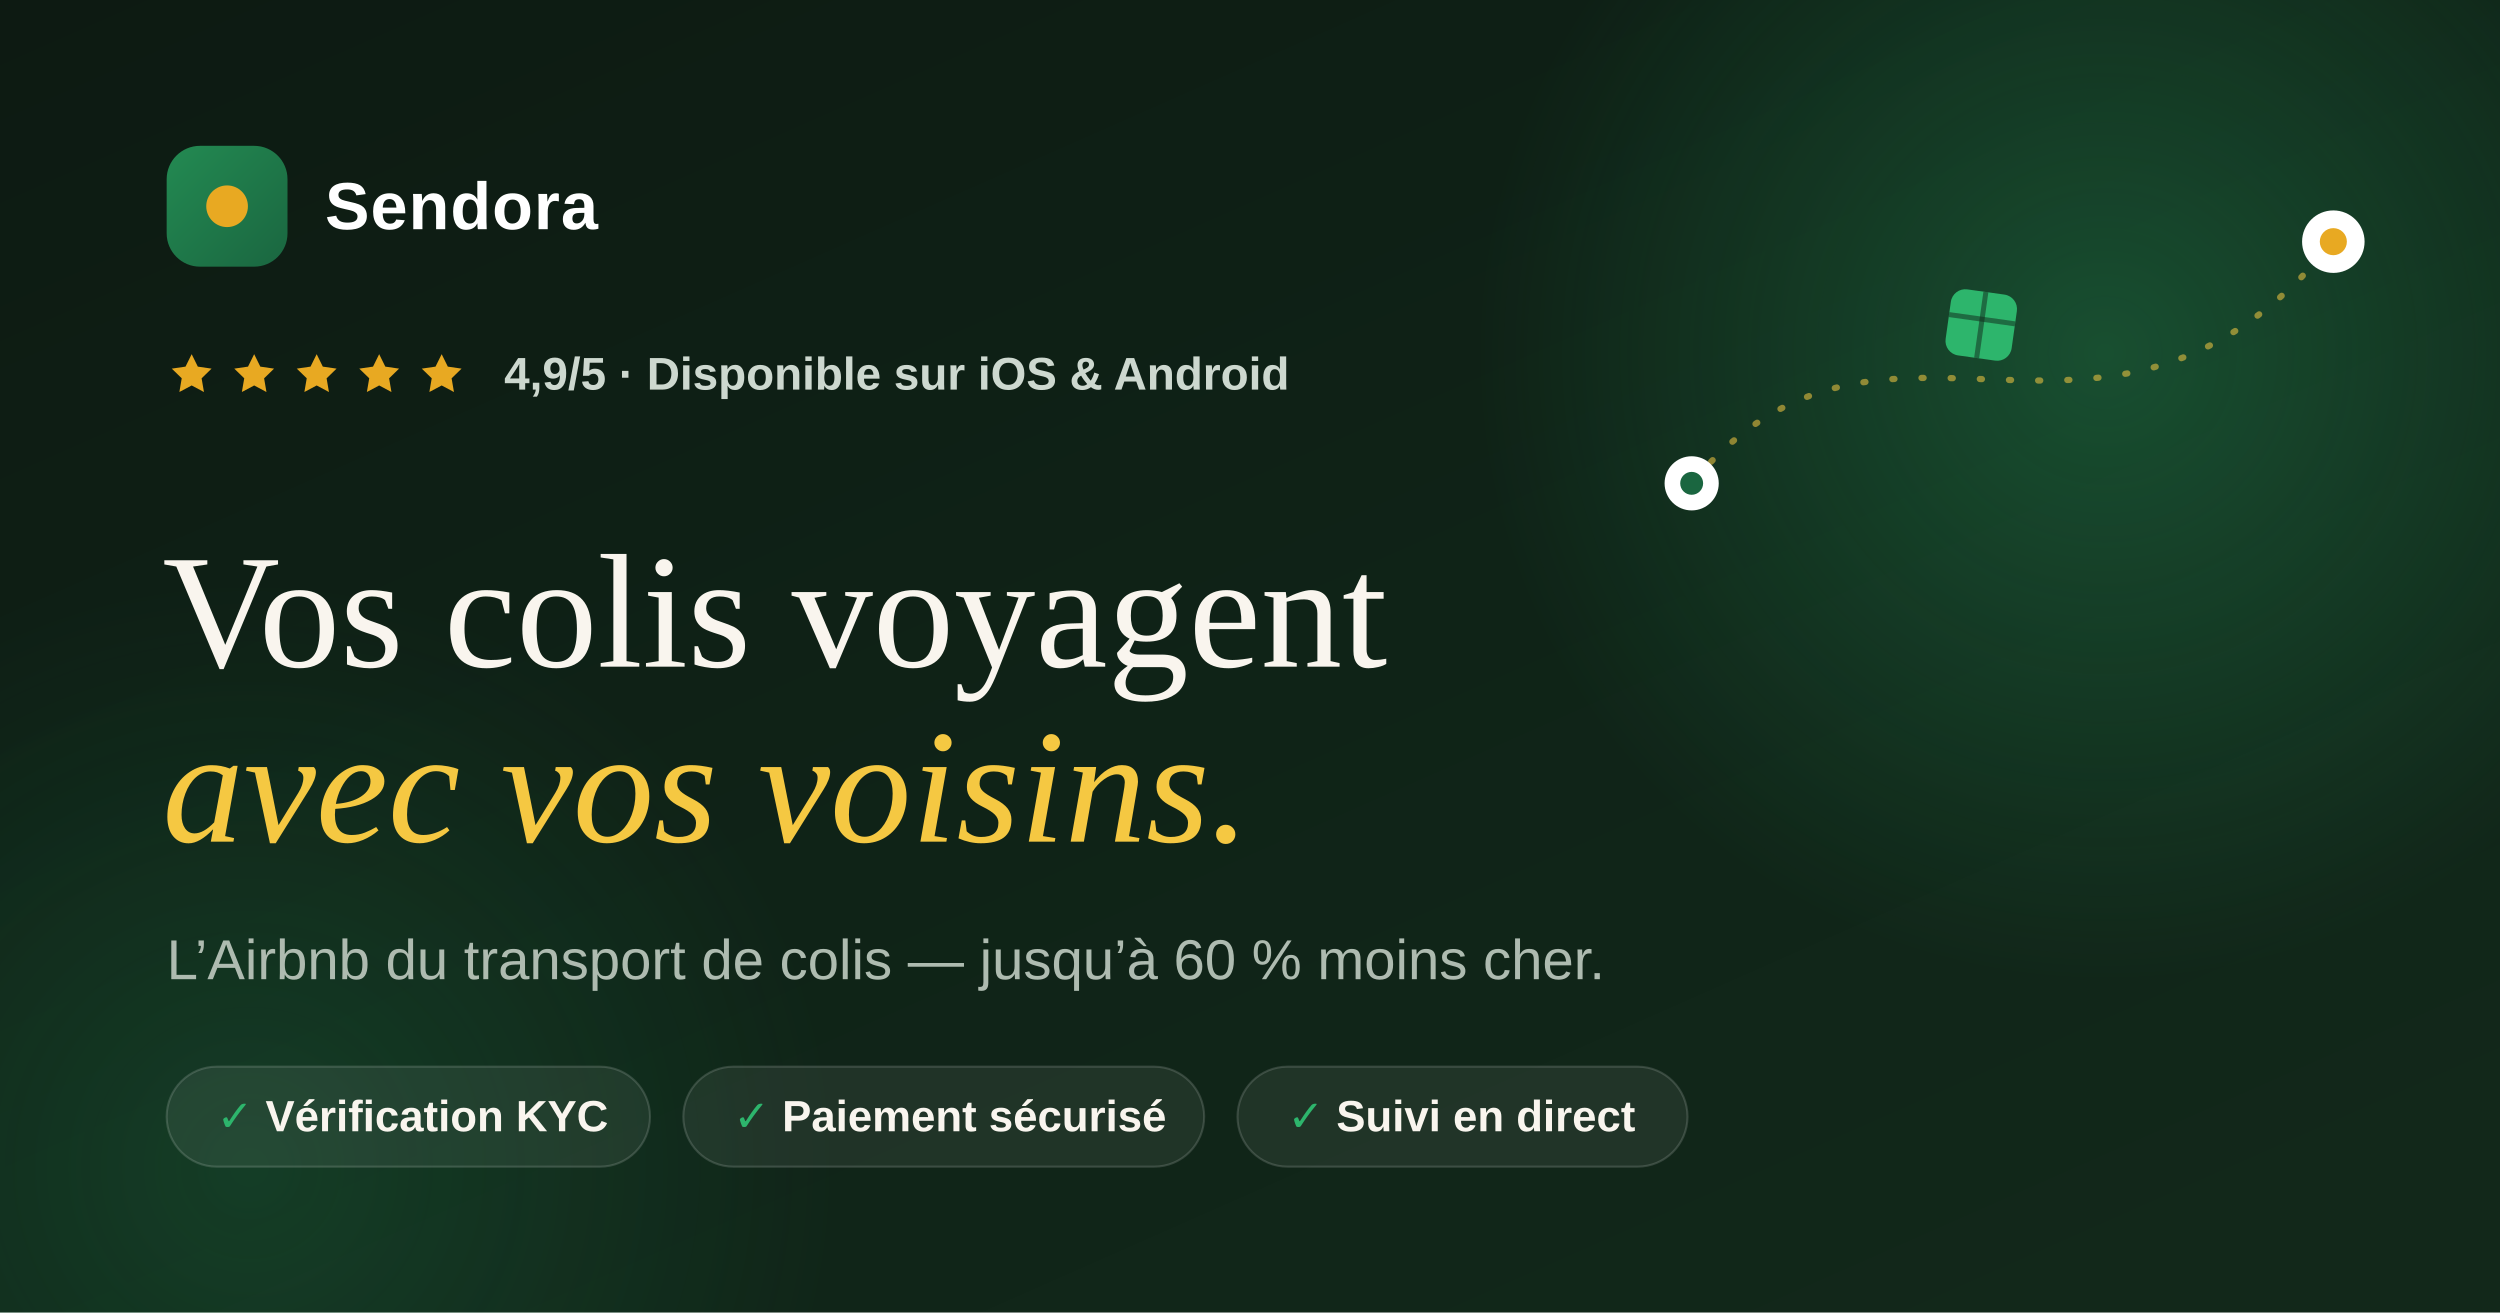
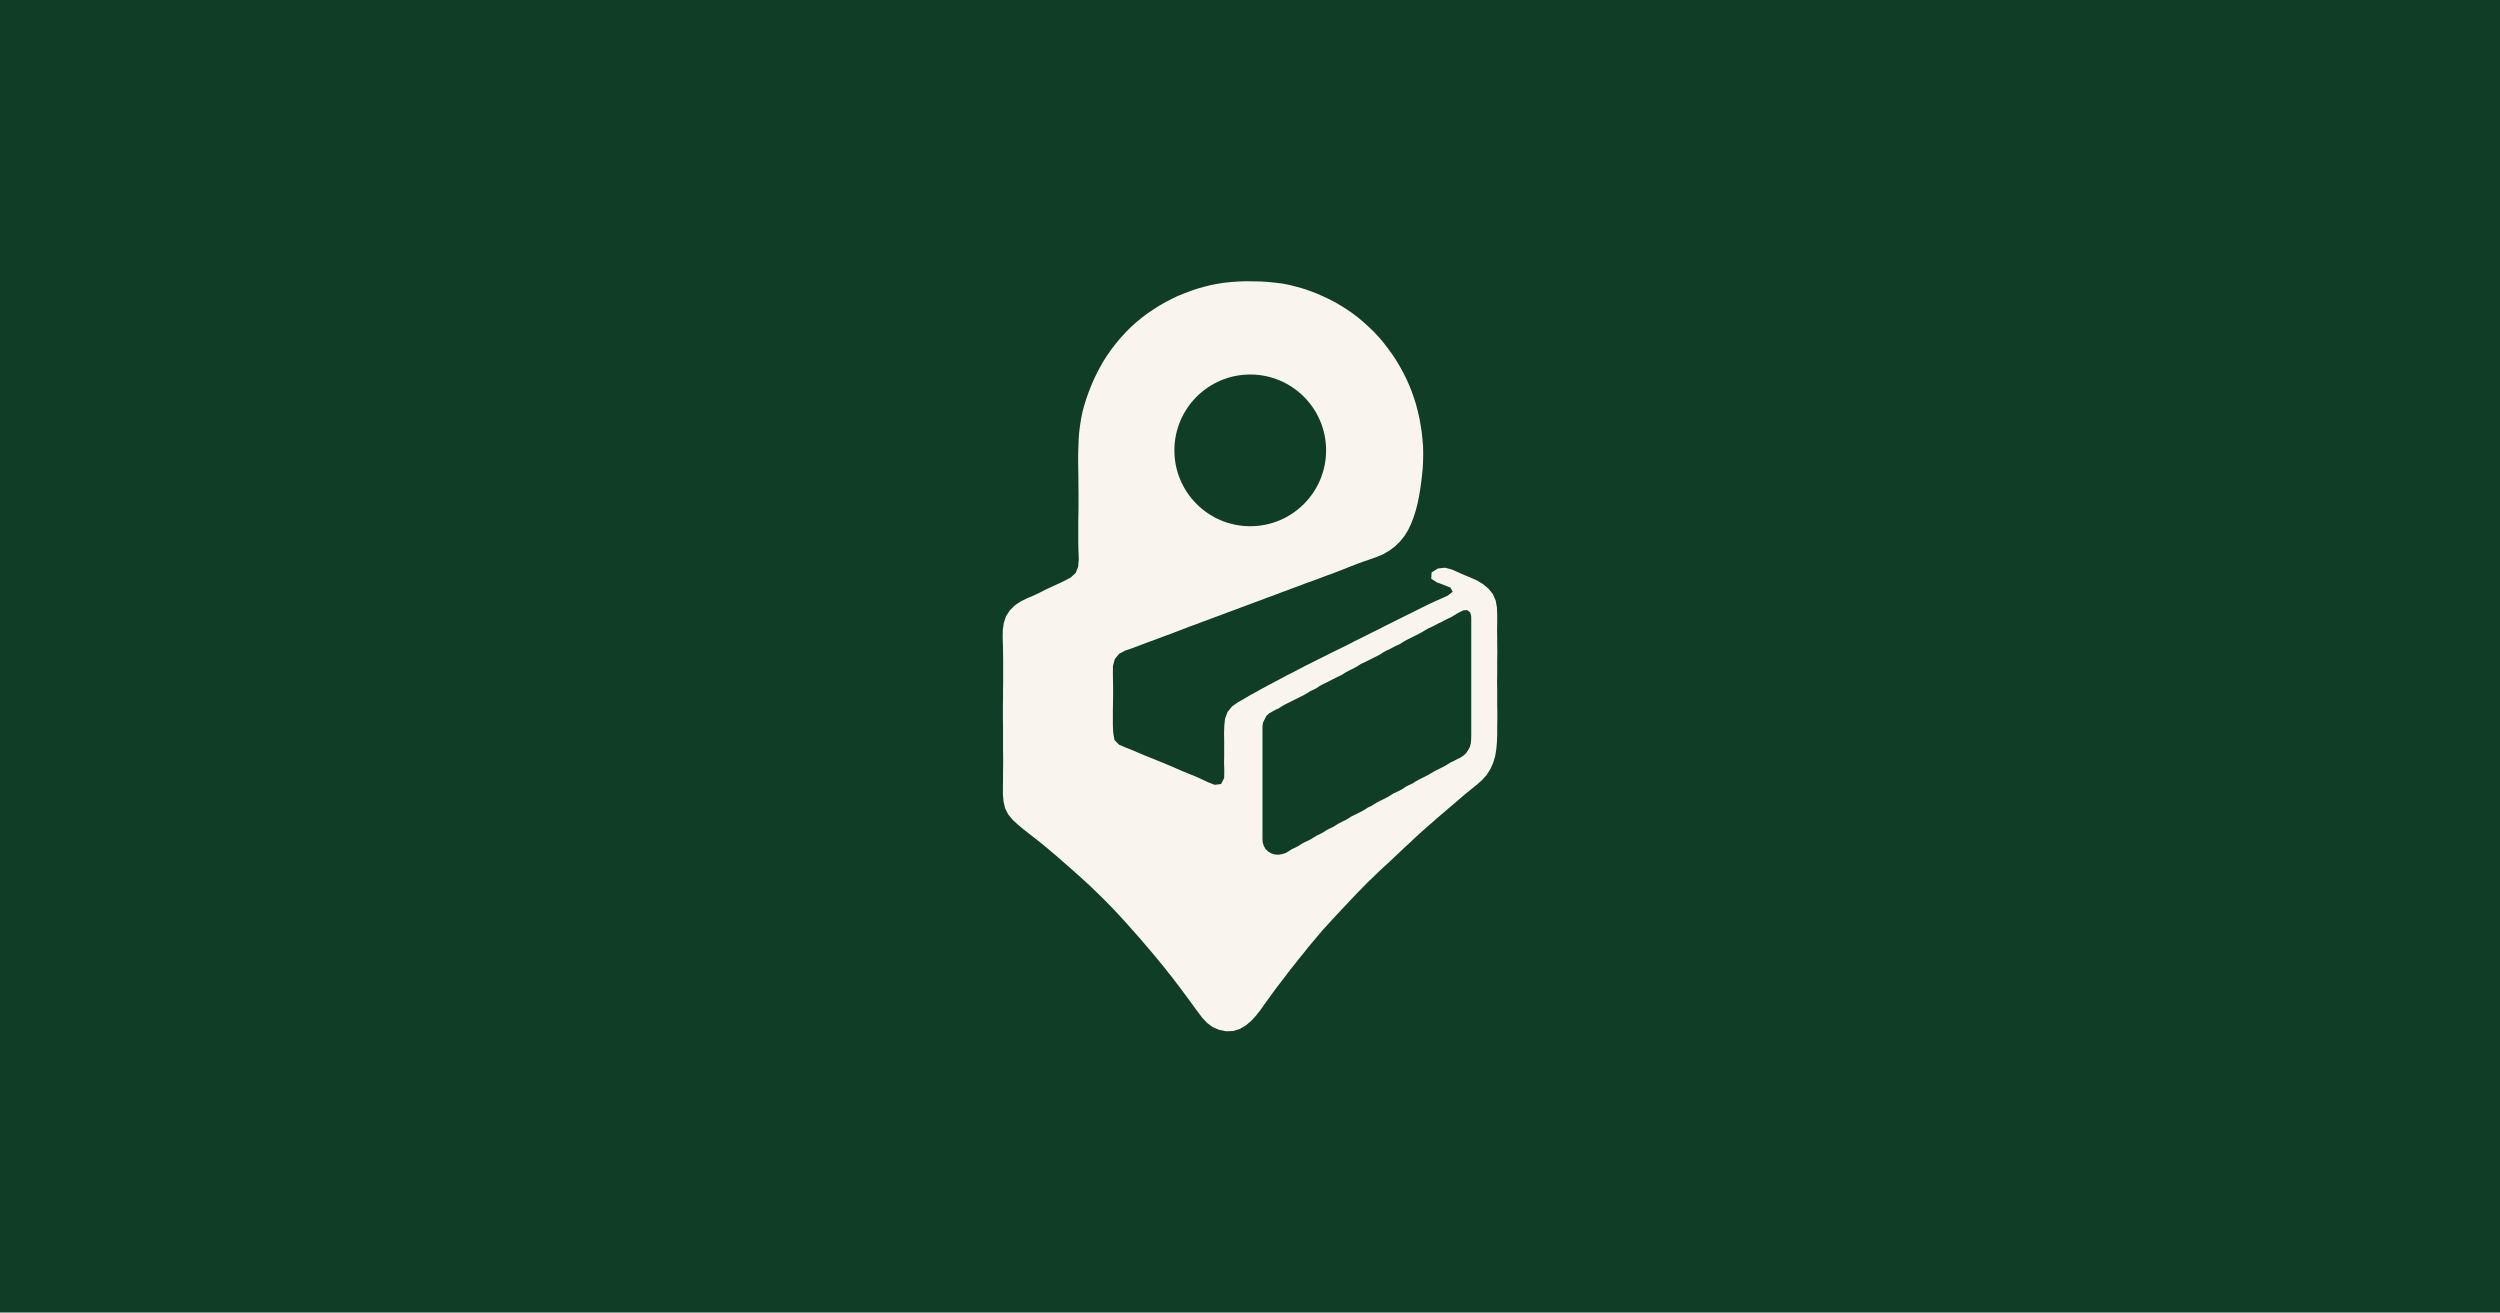
<svg xmlns="http://www.w3.org/2000/svg" width="1200" height="630" viewBox="0 0 1200 630">
-   <defs>
-     <linearGradient id="bg" x1="0" y1="0" x2="0.85" y2="1">
-       <stop offset="0" stop-color="#0d1a12" />
-       <stop offset="0.55" stop-color="#0f2317" />
-       <stop offset="1" stop-color="#12281a" />
-     </linearGradient>
-     <radialGradient id="glow" cx="0.5" cy="0.5" r="0.5">
-       <stop offset="0" stop-color="#2db56c" stop-opacity="0.30" />
-       <stop offset="1" stop-color="#2db56c" stop-opacity="0" />
-     </radialGradient>
-     <linearGradient id="mark" x1="0" y1="0" x2="1" y2="1">
-       <stop offset="0" stop-color="#238a52" />
-       <stop offset="1" stop-color="#1a6640" />
-     </linearGradient>
-     <path id="star" d="M12 2l2.95 5.98 6.6.96-4.78 4.66 1.13 6.58L12 17.02 6.1 20.16l1.13-6.58L2.45 8.94l6.6-.96z" fill="#e8a922" />
-   </defs>
-   <rect width="1200" height="630" fill="url(#bg)" />
-   <circle cx="1010" cy="170" r="300" fill="url(#glow)" />
-   <circle cx="120" cy="560" r="280" fill="url(#glow)" opacity="0.6" />
-   <g fill="none" stroke="#f5c842" stroke-width="3" stroke-linecap="round" opacity="0.55">
-     <path d="M812 232 C 905 120, 1010 250, 1120 116" stroke-dasharray="1 13" />
-   </g>
-   <circle cx="812" cy="232" r="13" fill="#ffffff" />
-   <circle cx="812" cy="232" r="5.5" fill="#1a6640" />
-   <circle cx="1120" cy="116" r="15" fill="#ffffff" />
-   <circle cx="1120" cy="116" r="6.5" fill="#e8a922" />
-   <g transform="translate(951 156) rotate(8)">
-     <rect x="-16" y="-16" width="32" height="32" rx="7" fill="#2db56c" />
-     <rect x="-16" y="-4" width="32" height="2.4" fill="#0f2317" opacity="0.5" />
-     <rect x="-1.2" y="-16" width="2.4" height="32" fill="#0f2317" opacity="0.5" />
-   </g>
-   <g transform="translate(80 70)">
-     <rect width="58" height="58" rx="16" fill="url(#mark)" />
-     <circle cx="29" cy="29" r="10" fill="#e8a922" />
-     <text x="76" y="40" font-family="Arial, 'Segoe UI', sans-serif" font-size="32" font-weight="700" letter-spacing="0.5" fill="#ffffff">Sendora</text>
-   </g>
-   <g transform="translate(80 168)">
-     <use href="#star" x="0" y="0" />
-     <use href="#star" x="30" y="0" />
-     <use href="#star" x="60" y="0" />
-     <use href="#star" x="90" y="0" />
-     <use href="#star" x="120" y="0" />
-     <text x="162" y="19" font-family="Arial, 'Segoe UI', sans-serif" font-size="22" font-weight="600" fill="#cdd8cf">4,9/5 · Disponible sur iOS &amp; Android</text>
-   </g>
-   <text x="78" y="320" font-family="Georgia, 'Times New Roman', serif" font-size="78" fill="#f9f5ee">Vos colis voyagent</text>
-   <text x="78" y="404" font-family="Georgia, 'Times New Roman', serif" font-size="78" font-style="italic" fill="#f5c842">avec vos voisins.</text>
-   <text x="80" y="470" font-family="Arial, 'Segoe UI', sans-serif" font-size="27" fill="#aebbb0">L’Airbnb du transport de colis — jusqu’à 60 % moins cher.</text>
-   <g font-family="Arial, 'Segoe UI', sans-serif" font-size="21" font-weight="600">
-     <g transform="translate(80 512)">
-       <rect width="232" height="48" rx="24" fill="#ffffff" fill-opacity="0.07" stroke="#ffffff" stroke-opacity="0.15" />
-       <text x="24" y="31" fill="#f9f5ee">
-         <tspan fill="#2db56c" font-weight="800">✓</tspan>  Vérification KYC</text>
-     </g>
-     <g transform="translate(328 512)">
-       <rect width="250" height="48" rx="24" fill="#ffffff" fill-opacity="0.07" stroke="#ffffff" stroke-opacity="0.15" />
-       <text x="24" y="31" fill="#f9f5ee">
-         <tspan fill="#2db56c" font-weight="800">✓</tspan>  Paiement sécurisé</text>
-     </g>
-     <g transform="translate(594 512)">
-       <rect width="216" height="48" rx="24" fill="#ffffff" fill-opacity="0.07" stroke="#ffffff" stroke-opacity="0.15" />
-       <text x="24" y="31" fill="#f9f5ee">
-         <tspan fill="#2db56c" font-weight="800">✓</tspan>  Suivi en direct</text>
-     </g>
+   <rect width="1200" height="630" fill="#0f3d26" />
+   <g transform="translate(144.93,12.66) scale(0.593)">
+     <path d="M 753.8,813.2 L 748.1,813.4 L 742.5,812.3 L 737.2,810.0 L 732.6,806.6 L 728.8,802.5 L 725.3,797.9 L 721.9,793.3 L 718.6,788.7 L 715.1,784.0 L 711.7,779.4 L 708.2,774.8 L 704.7,770.2 L 701.1,765.7 L 697.5,761.1 L 693.8,756.6 L 690.1,752.1 L 686.3,747.6 L 682.5,743.2 L 678.7,738.7 L 674.8,734.3 L 670.9,729.9 L 667.0,725.5 L 663.0,721.1 L 658.9,716.7 L 654.8,712.4 L 650.6,708.1 L 646.3,703.8 L 642.0,699.7 L 637.7,695.5 L 633.3,691.5 L 628.9,687.5 L 624.5,683.6 L 620.1,679.7 L 615.6,675.8 L 611.2,671.9 L 606.7,668.1 L 602.3,664.4 L 597.8,660.7 L 593.2,657.1 L 588.6,653.5 L 584.0,649.9 L 579.6,646.2 L 575.3,642.3 L 571.7,637.9 L 569.2,633.0 L 567.9,627.5 L 567.4,621.6 L 567.4,615.5 L 567.5,609.4 L 567.5,603.4 L 567.6,597.4 L 567.6,591.3 L 567.5,585.3 L 567.5,579.3 L 567.5,573.2 L 567.5,567.2 L 567.4,561.1 L 567.4,555.1 L 567.4,549.0 L 567.5,543.0 L 567.5,537.0 L 567.6,530.9 L 567.6,524.9 L 567.6,518.9 L 567.6,512.8 L 567.5,506.8 L 567.4,500.7 L 567.2,494.6 L 567.3,488.6 L 568.1,482.9 L 569.9,477.5 L 573.0,472.7 L 577.0,468.7 L 581.8,465.5 L 586.8,463.0 L 592.0,460.8 L 597.1,458.4 L 602.0,455.9 L 607.1,453.5 L 612.2,451.2 L 617.2,448.8 L 622.3,446.1 L 626.3,442.4 L 628.3,437.4 L 628.8,431.6 L 628.6,425.4 L 628.4,419.2 L 628.4,413.1 L 628.4,407.1 L 628.4,401.1 L 628.5,395.1 L 628.6,389.1 L 628.6,383.1 L 628.6,377.1 L 628.5,371.0 L 628.5,364.9 L 628.4,358.8 L 628.3,352.7 L 628.3,346.7 L 628.5,340.7 L 628.7,334.8 L 629.1,328.9 L 629.8,323.2 L 630.7,317.5 L 631.8,312.0 L 633.3,306.5 L 635.0,301.1 L 636.9,295.8 L 638.9,290.7 L 641.1,285.6 L 643.5,280.6 L 646.1,275.7 L 648.9,270.8 L 652.0,266.0 L 655.3,261.3 L 658.9,256.6 L 662.7,252.1 L 666.7,247.7 L 670.9,243.5 L 675.2,239.6 L 679.7,235.9 L 684.3,232.4 L 689.1,229.2 L 693.9,226.1 L 698.8,223.3 L 703.8,220.7 L 708.8,218.3 L 714.0,216.2 L 719.2,214.2 L 724.5,212.4 L 729.8,210.9 L 735.3,209.5 L 740.9,208.4 L 746.5,207.5 L 752.4,206.9 L 758.3,206.5 L 764.3,206.3 L 770.3,206.4 L 776.3,206.5 L 782.3,206.9 L 788.1,207.5 L 793.8,208.2 L 799.4,209.3 L 804.8,210.7 L 810.2,212.2 L 815.5,214.0 L 820.8,216.0 L 825.9,218.2 L 831.0,220.6 L 835.9,223.1 L 840.7,225.9 L 845.5,228.9 L 850.3,232.2 L 854.9,235.7 L 859.4,239.5 L 863.8,243.5 L 868.0,247.6 L 872.0,251.9 L 875.8,256.4 L 879.3,261.0 L 882.7,265.7 L 885.8,270.4 L 888.7,275.3 L 891.4,280.2 L 893.9,285.2 L 896.2,290.3 L 898.3,295.5 L 900.1,300.7 L 901.8,306.0 L 903.2,311.5 L 904.5,317.0 L 905.5,322.6 L 906.4,328.4 L 907.0,334.2 L 907.5,340.1 L 907.6,346.0 L 907.5,351.9 L 907.2,357.9 L 906.6,363.8 L 905.9,369.6 L 905.1,375.3 L 904.1,380.9 L 903.0,386.4 L 901.6,391.8 L 899.9,397.2 L 897.9,402.4 L 895.5,407.5 L 892.5,412.4 L 889.0,416.8 L 884.9,420.8 L 880.4,424.2 L 875.5,427.1 L 870.4,429.3 L 865.1,431.2 L 859.8,433.0 L 854.6,434.9 L 849.4,436.9 L 844.2,439.0 L 839.0,441.0 L 833.8,443.0 L 828.5,444.9 L 823.3,446.9 L 818.1,448.8 L 812.8,450.7 L 807.6,452.7 L 802.4,454.6 L 797.1,456.6 L 791.9,458.5 L 786.7,460.5 L 781.4,462.4 L 776.2,464.4 L 771.0,466.3 L 765.7,468.3 L 760.5,470.2 L 755.3,472.2 L 750.0,474.1 L 744.8,476.1 L 739.6,478.0 L 734.3,480.0 L 729.1,481.9 L 723.9,483.9 L 718.6,485.8 L 713.4,487.8 L 708.2,489.8 L 703.0,491.8 L 697.8,493.7 L 692.5,495.7 L 687.3,497.6 L 682.0,499.6 L 676.9,501.5 L 671.6,503.5 L 666.3,505.3 L 661.4,507.9 L 658.0,512.1 L 656.5,517.5 L 656.4,523.5 L 656.5,529.6 L 656.6,535.7 L 656.6,541.7 L 656.5,547.7 L 656.4,553.7 L 656.4,559.8 L 656.4,565.8 L 656.7,571.9 L 657.7,577.6 L 661.3,581.4 L 666.7,583.7 L 672.0,585.8 L 677.1,588.0 L 682.1,590.1 L 687.3,592.2 L 692.5,594.3 L 697.7,596.4 L 702.9,598.6 L 708.0,600.8 L 713.1,603.0 L 718.2,605.1 L 723.4,607.2 L 728.5,609.5 L 733.6,611.9 L 738.8,613.9 L 744.0,613.3 L 746.5,608.4 L 746.6,602.3 L 746.4,596.2 L 746.5,590.3 L 746.5,584.2 L 746.5,578.1 L 746.4,572.1 L 746.6,566.1 L 747.2,560.4 L 749.2,555.0 L 752.8,550.5 L 757.5,547.2 L 762.4,544.4 L 767.3,541.5 L 772.2,538.8 L 777.1,536.1 L 782.0,533.4 L 787.0,530.8 L 791.9,528.2 L 796.9,525.5 L 801.9,523.0 L 806.8,520.4 L 811.8,517.8 L 816.8,515.3 L 821.8,512.8 L 826.8,510.3 L 831.8,507.8 L 836.8,505.3 L 841.8,502.9 L 846.8,500.4 L 851.8,497.8 L 856.9,495.3 L 861.9,492.8 L 866.9,490.3 L 871.9,487.8 L 876.8,485.3 L 881.8,482.8 L 886.8,480.3 L 891.8,477.8 L 896.9,475.3 L 901.9,472.8 L 906.9,470.3 L 912.0,467.8 L 916.9,465.5 L 921.9,463.3 L 927.4,460.8 L 931.5,457.6 L 929.5,454.2 L 924.0,452.0 L 918.8,450.1 L 914.1,447.1 L 914.4,442.0 L 919.5,438.8 L 925.3,438.2 L 930.7,439.6 L 935.9,441.9 L 941.1,444.2 L 946.2,446.3 L 951.3,448.6 L 956.1,451.5 L 960.5,455.2 L 964.1,459.7 L 966.3,464.8 L 967.3,470.5 L 967.5,476.4 L 967.5,482.5 L 967.4,488.6 L 967.5,494.6 L 967.5,500.6 L 967.6,506.6 L 967.5,512.7 L 967.5,518.7 L 967.5,524.7 L 967.4,530.8 L 967.5,536.8 L 967.5,542.9 L 967.5,549.0 L 967.6,555.0 L 967.6,561.1 L 967.5,567.1 L 967.5,573.1 L 967.3,579.0 L 966.8,584.8 L 965.9,590.5 L 964.3,596.0 L 962.0,601.1 L 959.0,605.9 L 955.2,610.1 L 950.8,614.0 L 946.2,617.7 L 941.6,621.4 L 937.2,625.2 L 932.8,629.0 L 928.3,632.8 L 923.9,636.6 L 919.4,640.4 L 915.0,644.3 L 910.5,648.2 L 906.1,652.1 L 901.7,656.1 L 897.4,660.2 L 893.0,664.2 L 888.7,668.3 L 884.3,672.4 L 880.0,676.5 L 875.6,680.5 L 871.2,684.6 L 866.9,688.8 L 862.6,692.9 L 858.4,697.2 L 854.2,701.5 L 850.1,705.8 L 846.0,710.2 L 841.9,714.5 L 837.8,718.9 L 833.8,723.2 L 829.8,727.6 L 825.8,732.0 L 822.0,736.5 L 818.3,740.9 L 814.5,745.4 L 810.9,750.0 L 807.2,754.5 L 803.6,759.1 L 800.0,763.6 L 796.5,768.2 L 793.0,772.8 L 789.5,777.3 L 786.1,781.9 L 782.7,786.6 L 779.3,791.3 L 776.0,796.0 L 772.4,800.6 L 768.5,804.9 L 764.1,808.6 L 759.2,811.5 L 753.8,813.2 Z" fill="#f9f5ee" stroke="none" />
+     <circle cx="767.6" cy="343.2" r="61.4" fill="#0f3d26" stroke="none" />
+     <path d="M 793.5,670.0 L 796.3,669.1 L 798.8,667.6 L 801.3,666.0 L 803.9,664.8 L 806.5,663.5 L 809.0,661.8 L 811.6,660.4 L 814.2,659.2 L 816.8,657.9 L 819.3,656.3 L 821.8,654.8 L 824.4,653.6 L 827.0,652.2 L 829.5,650.5 L 832.1,649.2 L 834.7,648.0 L 837.2,646.4 L 839.7,644.9 L 842.3,643.6 L 845.0,642.3 L 847.5,640.8 L 850.0,639.2 L 852.6,638.0 L 855.2,636.7 L 857.8,635.4 L 860.4,633.9 L 862.8,632.3 L 865.5,631.1 L 868.0,629.5 L 870.5,628.0 L 873.1,626.7 L 875.7,625.4 L 878.3,624.1 L 880.8,622.6 L 883.3,621.0 L 885.9,619.8 L 888.6,618.5 L 891.1,617.1 L 893.6,615.4 L 896.2,614.1 L 898.8,612.9 L 901.3,611.3 L 903.9,609.8 L 906.5,608.5 L 909.1,607.2 L 911.7,605.9 L 914.2,604.4 L 916.7,602.9 L 919.3,601.6 L 921.9,600.3 L 924.5,599.0 L 927.1,597.5 L 929.6,595.9 L 932.2,594.7 L 934.8,593.3 L 937.4,592.1 L 939.9,590.5 L 942.2,588.4 L 943.9,585.9 L 945.3,583.4 L 946.1,580.5 L 946.4,577.5 L 946.5,574.4 L 946.5,571.3 L 946.5,568.1 L 946.5,565.0 L 946.5,561.8 L 946.5,558.7 L 946.5,555.5 L 946.5,552.4 L 946.5,549.2 L 946.5,546.1 L 946.5,543.0 L 946.5,539.8 L 946.5,536.7 L 946.5,533.5 L 946.5,530.4 L 946.5,527.2 L 946.5,524.1 L 946.5,520.9 L 946.5,517.8 L 946.5,514.6 L 946.5,511.5 L 946.5,508.3 L 946.5,505.2 L 946.5,502.0 L 946.5,498.9 L 946.5,495.8 L 946.5,492.6 L 946.5,489.5 L 946.5,486.3 L 946.5,483.2 L 946.5,480.0 L 946.4,476.9 L 945.5,474.1 L 943.1,472.5 L 940.1,472.7 L 937.4,474.0 L 934.9,475.3 L 932.4,476.9 L 929.8,478.4 L 927.2,479.6 L 924.6,480.9 L 922.0,482.3 L 919.4,483.5 L 916.8,484.9 L 914.2,486.2 L 911.5,487.4 L 909.0,488.9 L 906.5,490.4 L 903.9,491.8 L 901.3,493.1 L 898.7,494.4 L 896.1,495.7 L 893.5,497.0 L 891.0,498.5 L 888.5,500.1 L 885.8,501.3 L 883.2,502.6 L 880.6,504.0 L 878.0,505.2 L 875.4,506.6 L 873.0,508.2 L 870.4,509.6 L 867.8,510.9 L 865.2,512.2 L 862.6,513.5 L 860.0,514.8 L 857.3,516.0 L 854.8,517.6 L 852.3,519.1 L 849.7,520.4 L 847.1,521.7 L 844.5,523.1 L 842.1,524.7 L 839.4,526.0 L 836.8,527.3 L 834.2,528.6 L 831.6,529.9 L 829.0,531.3 L 826.4,532.5 L 823.8,533.9 L 821.4,535.6 L 818.8,536.9 L 816.2,538.1 L 813.7,539.7 L 811.1,541.2 L 808.5,542.5 L 805.9,543.8 L 803.3,545.1 L 800.7,546.4 L 798.1,547.7 L 795.5,549.0 L 793.0,550.5 L 790.5,552.1 L 787.8,553.3 L 785.3,554.7 L 782.7,556.2 L 780.6,558.2 L 779.3,560.8 L 778.0,563.4 L 777.5,566.4 L 777.5,569.5 L 777.5,572.7 L 777.5,575.8 L 777.5,579.0 L 777.5,582.1 L 777.5,585.2 L 777.5,588.4 L 777.5,591.5 L 777.5,594.7 L 777.5,597.8 L 777.5,601.0 L 777.5,604.1 L 777.5,607.3 L 777.5,610.4 L 777.5,613.6 L 777.5,616.7 L 777.5,619.9 L 777.5,623.0 L 777.5,626.1 L 777.5,629.3 L 777.5,632.4 L 777.5,635.6 L 777.5,638.7 L 777.5,641.9 L 777.5,645.0 L 777.5,648.2 L 777.5,651.3 L 777.5,654.5 L 777.5,657.6 L 777.7,660.7 L 778.6,663.4 L 780.1,666.0 L 782.1,667.9 L 784.6,669.4 L 787.4,670.3 L 790.4,670.5 L 793.5,670.0 Z" fill="#0f3d26" stroke="none" />
  </g>
</svg>
